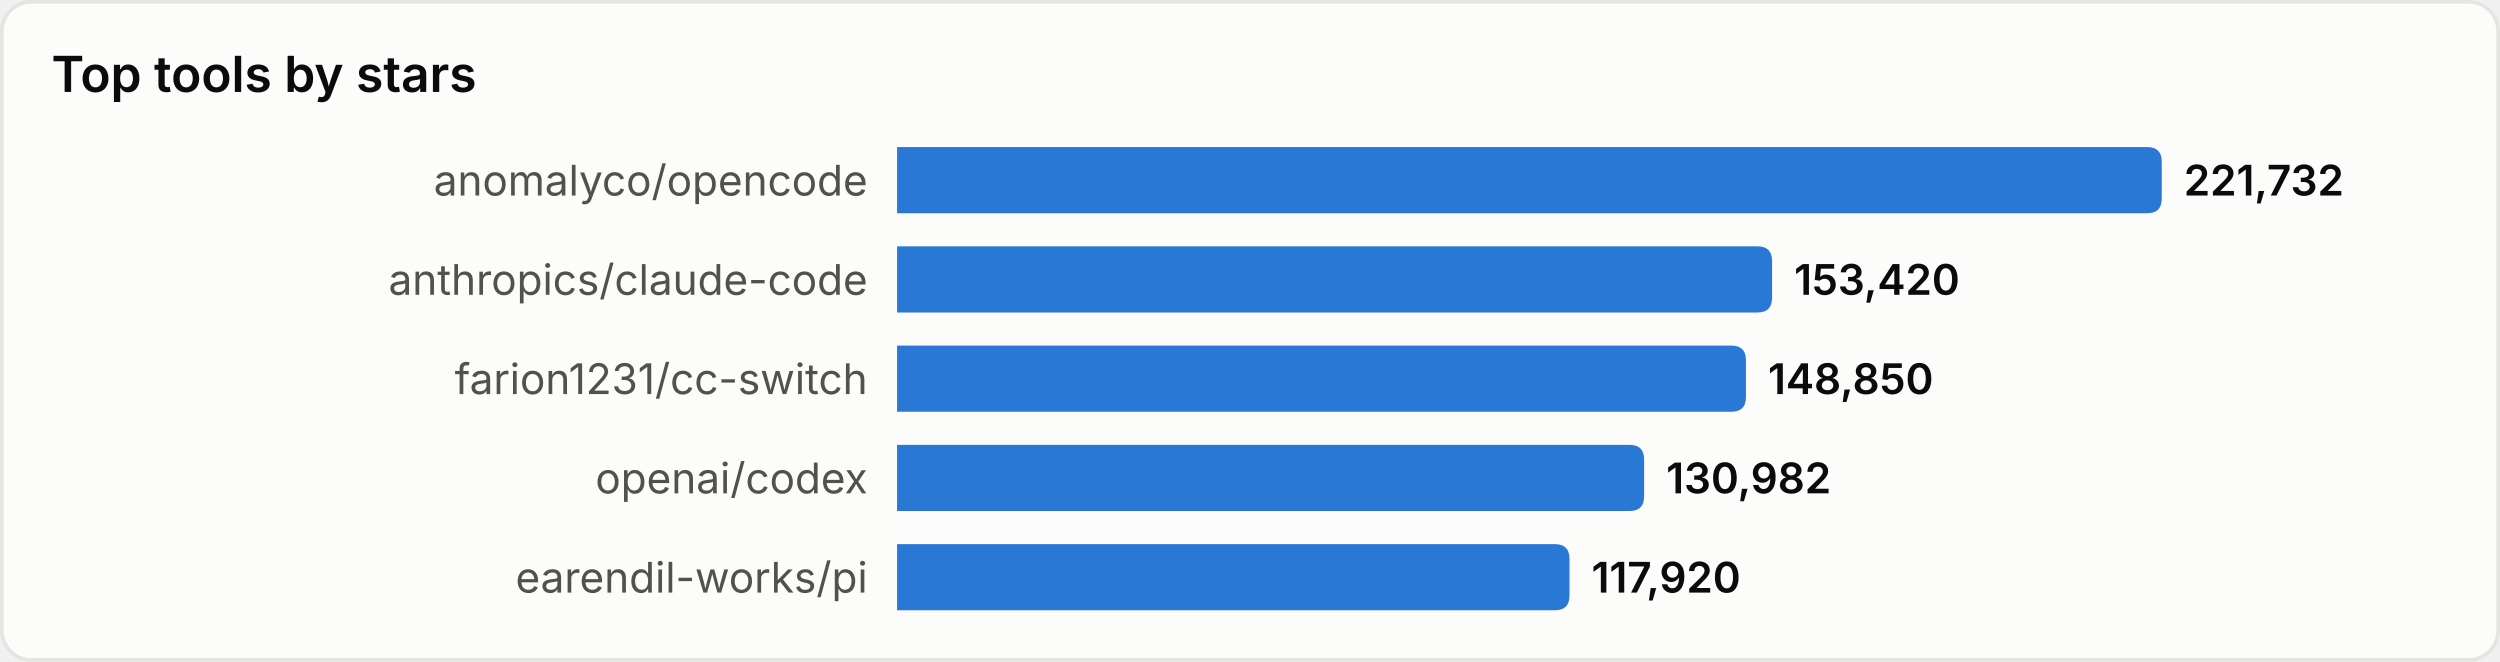
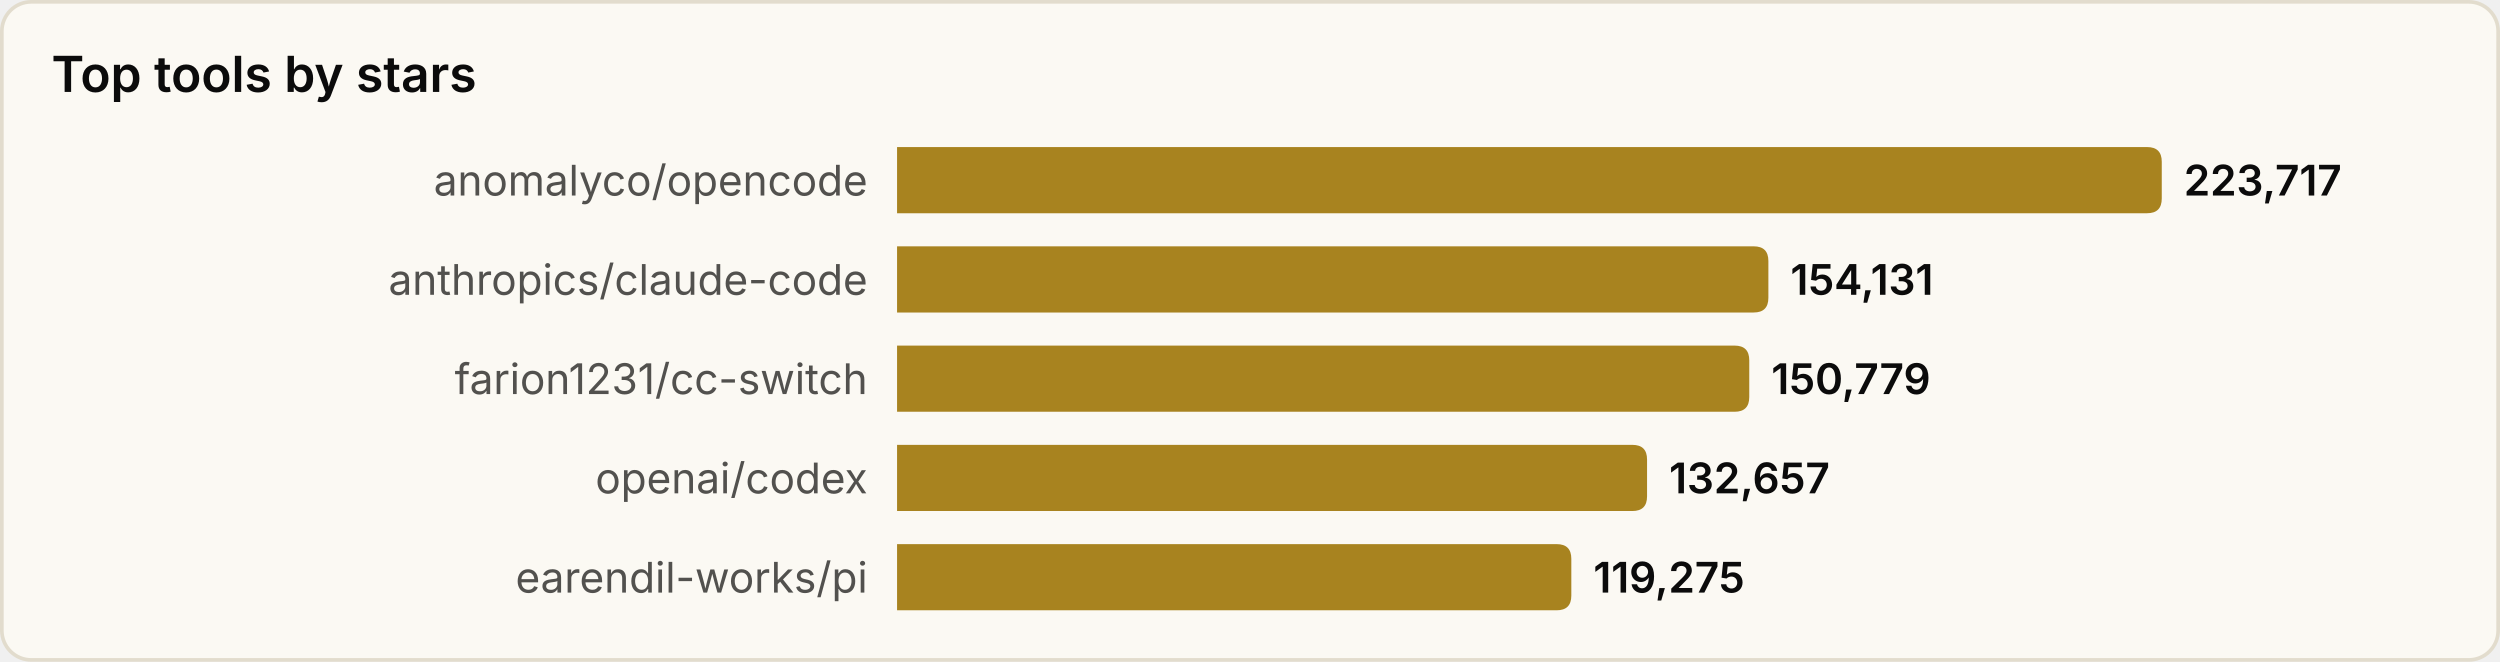
<svg xmlns="http://www.w3.org/2000/svg" width="680" height="180" viewBox="0 0 680 180" role="img" aria-label="Top tools by stars">
  <style>
text{font-family:system-ui,-apple-system,'Segoe UI',sans-serif}
- .srf{fill:#fcfcfb;stroke:#e4e4e0}.ttl{fill:#0b0b0b;font-size:13.5px;font-weight:600}
+ .srf{fill:#fbf9f3;stroke:#e2dccd}.ttl{fill:#0b0b0b;font-size:13.5px;font-weight:600}
.lbl{fill:#52514e;font-size:11.5px}.val{fill:#0b0b0b;font-size:11.5px;font-weight:600}
- .bar{fill:#2a78d6}
+ .bar{fill:#a8831f}
@media(prefers-color-scheme:dark){
- .srf{fill:#1a1a19;stroke:#33332f}.ttl{fill:#ffffff}
- .lbl{fill:#c3c2b7}.val{fill:#ffffff}.bar{fill:#3987e5}
+ .srf{fill:#131826;stroke:#2a3145}.ttl{fill:#f2eee4}
+ .lbl{fill:#a9a69c}.val{fill:#f2eee4}.bar{fill:#d9b04a}
}
</style>
  <rect x="0.5" y="0.5" width="679" height="179" rx="8" class="srf" />
  <text x="14" y="25" class="ttl">Top tools by stars</text>
  <text x="236" y="49.0" class="lbl" text-anchor="end" dominant-baseline="central">anomalyco/opencode</text>
  <path d="M244,40 h340.0 q4,0 4,4 v10 q0,4 -4,4 h-340.0 z" class="bar" />
-   <text x="594.0" y="49.0" class="val" dominant-baseline="central">221,732</text>
+   <text x="594.0" y="49.0" class="val" dominant-baseline="central">223,717</text>
  <text x="236" y="76.0" class="lbl" text-anchor="end" dominant-baseline="central">anthropics/claude-code</text>
-   <path d="M244,67 h234.0 q4,0 4,4 v10 q0,4 -4,4 h-234.0 z" class="bar" />
-   <text x="488.0" y="76.0" class="val" dominant-baseline="central">153,420</text>
+   <path d="M244,67 h233.0 q4,0 4,4 v10 q0,4 -4,4 h-233.0 z" class="bar" />
+   <text x="487.0" y="76.0" class="val" dominant-baseline="central">154,131</text>
  <text x="236" y="103.0" class="lbl" text-anchor="end" dominant-baseline="central">farion1231/cc-switch</text>
-   <path d="M244,94 h226.9 q4,0 4,4 v10 q0,4 -4,4 h-226.9 z" class="bar" />
-   <text x="480.9" y="103.0" class="val" dominant-baseline="central">148,850</text>
+   <path d="M244,94 h227.8 q4,0 4,4 v10 q0,4 -4,4 h-227.8 z" class="bar" />
+   <text x="481.8" y="103.0" class="val" dominant-baseline="central">150,779</text>
  <text x="236" y="130.0" class="lbl" text-anchor="end" dominant-baseline="central">openai/codex</text>
-   <path d="M244,121 h199.2 q4,0 4,4 v10 q0,4 -4,4 h-199.2 z" class="bar" />
-   <text x="453.2" y="130.0" class="val" dominant-baseline="central">130,982</text>
+   <path d="M244,121 h200.0 q4,0 4,4 v10 q0,4 -4,4 h-200.0 z" class="bar" />
+   <text x="454.0" y="130.0" class="val" dominant-baseline="central">132,657</text>
  <text x="236" y="157.0" class="lbl" text-anchor="end" dominant-baseline="central">earendil-works/pi</text>
-   <path d="M244,148 h178.9 q4,0 4,4 v10 q0,4 -4,4 h-178.9 z" class="bar" />
-   <text x="432.9" y="157.0" class="val" dominant-baseline="central">117,920</text>
+   <path d="M244,148 h179.4 q4,0 4,4 v10 q0,4 -4,4 h-179.4 z" class="bar" />
+   <text x="433.4" y="157.0" class="val" dominant-baseline="central">119,275</text>
</svg>
